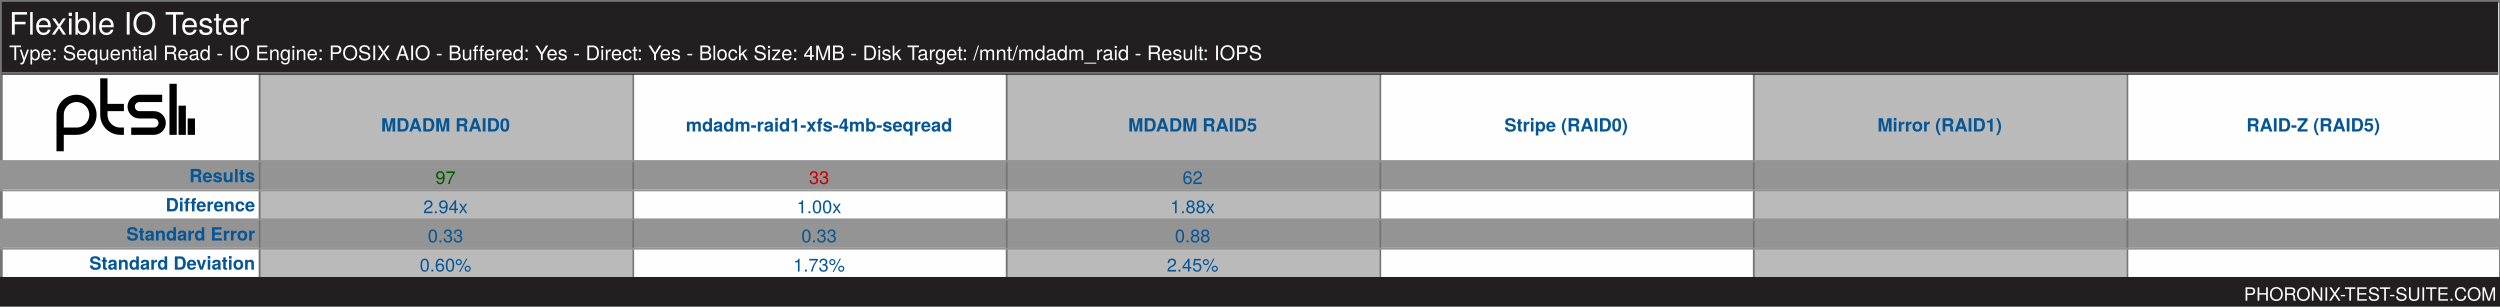
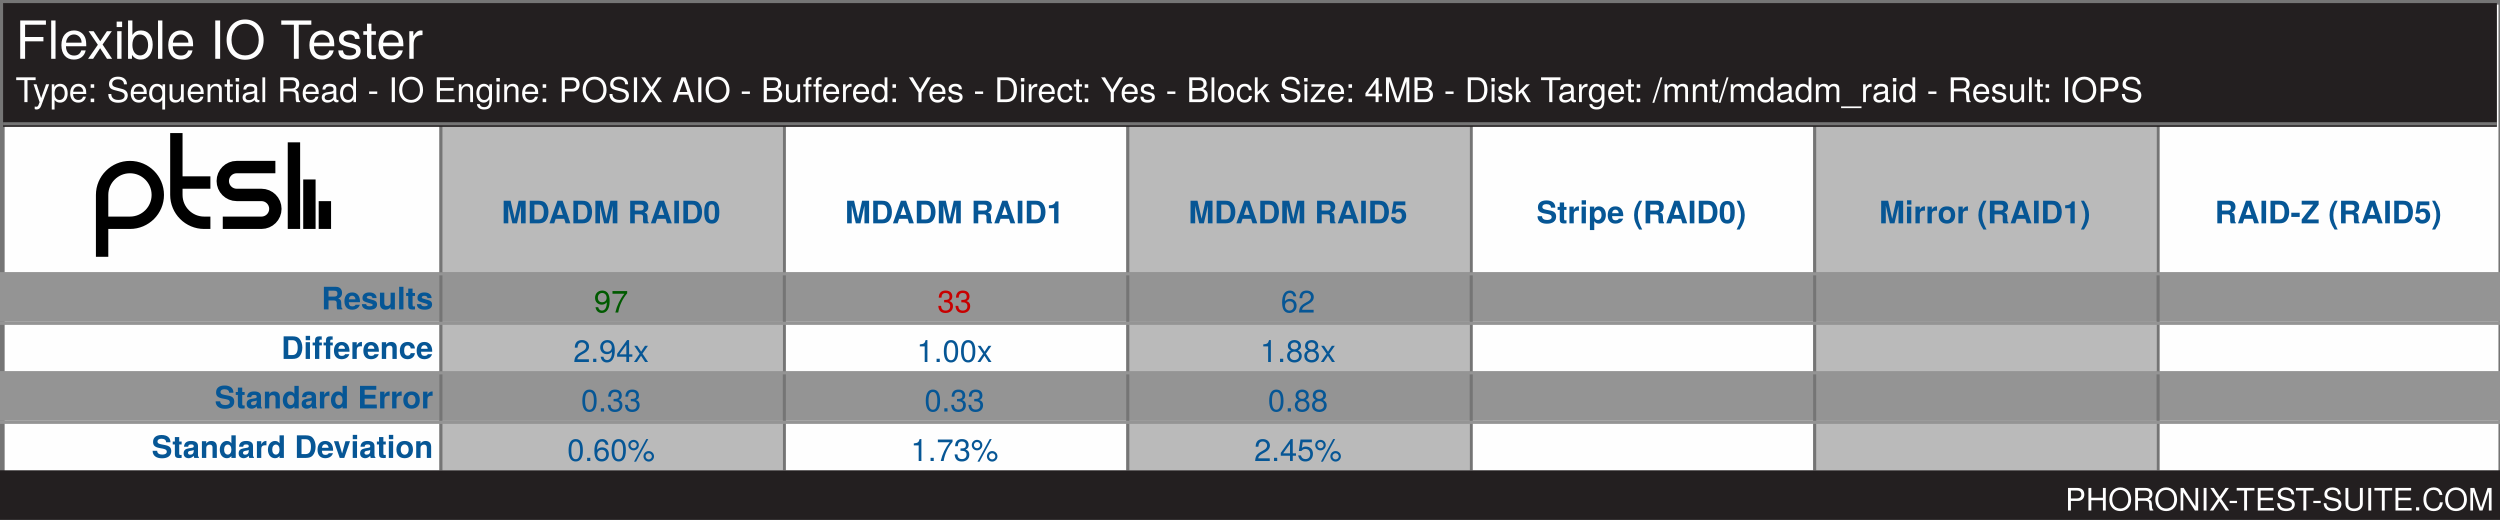
- <svg xmlns="http://www.w3.org/2000/svg" xmlns:xlink="http://www.w3.org/1999/xlink" version="1.1" font-family="sans-serif, droid-sans, helvetica, verdana, tahoma" viewbox="0 0 1372 168" width="1372" height="168" preserveAspectRatio="xMinYMin meet">
-   <rect x="0" y="0" width="1372" height="168" fill="#FEFEFE" stroke="#757575" stroke-width="2" />
-   <rect x="1" y="1" width="1371" height="167" fill="#FEFEFE" stroke="#757575" stroke-width="1" />
+ <svg xmlns="http://www.w3.org/2000/svg" xmlns:xlink="http://www.w3.org/1999/xlink" version="1.1" font-family="sans-serif, droid-sans, helvetica, verdana, tahoma" viewbox="0 0 808 168" width="808" height="168" preserveAspectRatio="xMinYMin meet">
+   <rect x="0" y="0" width="808" height="168" fill="#FEFEFE" stroke="#757575" stroke-width="2" />
+   <rect x="1" y="1" width="807" height="167" fill="#FEFEFE" stroke="#757575" stroke-width="1" />
  <path d="m74 22v9m-5-16v16m-5-28v28m-23-2h12.5c2.485 0 4.5-2.015 4.5-4.5s-2.015-4.5-4.5-4.5h-8c-2.485 0-4.5-2.015-4.5-4.5s2.015-4.5 4.5-4.5h12.5m-21 5h-11m11 13h-2c-4.971 0-9-4.029-9-9v-20m-24 40v-20c0-4.971 4.029-9 9-9 4.971 0 9 4.029 9 9s-4.029 9-9 9h-9" stroke="#000000" stroke-width="4" fill="none" transform="translate(31,43)" />
-   <line x1="142" y1="96" x2="1372" y2="96" stroke="#BABABA" stroke-width="112" stroke-dasharray="205,205" />
-   <line x1="686" y1="88" x2="686" y2="152" stroke="#949494" stroke-width="1372" stroke-dasharray="16,16" />
-   <line x1="142" y1="96" x2="1372" y2="96" stroke="#757575" stroke-width="112" stroke-dasharray="1,204" />
-   <rect x="1" y="1" width="1370" height="40" fill="#231f20" />
+   <line x1="142" y1="96" x2="808" y2="96" stroke="#BABABA" stroke-width="112" stroke-dasharray="111,111" />
+   <line x1="404" y1="88" x2="404" y2="152" stroke="#949494" stroke-width="808" stroke-dasharray="16,16" />
+   <line x1="142" y1="96" x2="808" y2="96" stroke="#757575" stroke-width="112" stroke-dasharray="1,110" />
+   <rect x="1" y="1" width="806" height="40" fill="#231f20" />
  <text x="5" y="19" font-size="17" fill="#FEFEFE" text-anchor="start">Flexible IO Tester</text>
  <text x="5" y="33" font-size="11" fill="#FEFEFE" text-anchor="start">Type: Sequential Read - IO Engine: POSIX AIO - Buffered: Yes - Direct: Yes - Block Size: 4MB - Disk Target: /mnt/mdadm_raid - Result: IOPS</text>
-   <line x1="1" y1="40" x2="1371" y2="40" stroke="#757575" stroke-width="1" />
+   <line x1="1" y1="40" x2="807" y2="40" stroke="#757575" stroke-width="1" />
  <g font-size="10" font-weight="bold" text-anchor="end" fill="#065695">
    <text x="140" y="100" fill="#065695">Results</text>
    <text x="140" y="116" fill="#065695">Difference</text>
    <text x="140" y="132" fill="#065695">Standard Error</text>
    <text x="140" y="148" fill="#065695">Standard Deviation</text>
  </g>
  <g font-size="10" fill="#065695" font-weight="bold" text-anchor="middle" dominant-baseline="text-before-edge">
-     <text x="244.5" y="64">MDADM RAID0</text>
-     <text x="449.5" y="64">mdadm-raid1-xfs-4mb-seqread</text>
-     <text x="654.5" y="64">MDADM RAID5</text>
-     <text x="859.5" y="64">Stripe (RAID0)</text>
-     <text x="1064.5" y="64">Mirror (RAID1)</text>
-     <text x="1269.5" y="64">RAID-Z (RAID5)</text>
+     <text x="197.5" y="64">MDADM RAID0</text>
+     <text x="308.5" y="64">MDADM RAID1</text>
+     <text x="419.5" y="64">MDADM RAID5</text>
+     <text x="530.5" y="64">Stripe (RAID0)</text>
+     <text x="641.5" y="64">Mirror (RAID1)</text>
+     <text x="752.5" y="64">RAID-Z (RAID5)</text>
  </g>
  <g />
  <g text-anchor="middle" font-size="10">
-     <text x="244.5" y="101" fill="#005a00" xlink:title="STD Dev: 0.60%;  STD Error: 0.33">97</text>
-     <text x="244.5" y="117" fill="#065695">2.94x</text>
-     <text x="244.5" y="133" fill="#065695">0.33</text>
-     <text x="244.5" y="149" fill="#065695">0.60%</text>
-     <text x="449.5" y="101" fill="#C80000" xlink:title="STD Dev: 1.73%;  STD Error: 0.33">33</text>
-     <text x="449.5" y="117" fill="#065695">1.00x</text>
-     <text x="449.5" y="133" fill="#065695">0.33</text>
-     <text x="449.5" y="149" fill="#065695">1.73%</text>
-     <text x="654.5" y="101" fill="#065695" xlink:title="STD Dev: 2.45%;  STD Error: 0.88">62</text>
-     <text x="654.5" y="117" fill="#065695">1.88x</text>
-     <text x="654.5" y="133" fill="#065695">0.88</text>
-     <text x="654.5" y="149" fill="#065695">2.45%</text>
+     <text x="197.5" y="101" fill="#005a00" xlink:title="STD Dev: 0.60%;  STD Error: 0.33">97</text>
+     <text x="197.5" y="117" fill="#065695">2.94x</text>
+     <text x="197.5" y="133" fill="#065695">0.33</text>
+     <text x="197.5" y="149" fill="#065695">0.60%</text>
+     <text x="308.5" y="101" fill="#C80000" xlink:title="STD Dev: 1.73%;  STD Error: 0.33">33</text>
+     <text x="308.5" y="117" fill="#065695">1.00x</text>
+     <text x="308.5" y="133" fill="#065695">0.33</text>
+     <text x="308.5" y="149" fill="#065695">1.73%</text>
+     <text x="419.5" y="101" fill="#065695" xlink:title="STD Dev: 2.45%;  STD Error: 0.88">62</text>
+     <text x="419.5" y="117" fill="#065695">1.88x</text>
+     <text x="419.5" y="133" fill="#065695">0.88</text>
+     <text x="419.5" y="149" fill="#065695">2.45%</text>
  </g>
-   <line x1="686" y1="88" x2="686" y2="152" stroke="#949494" stroke-width="1372" stroke-dasharray="1,15" />
-   <rect x="0" y="152" width="1372" height="16" fill="#231f20" />
+   <line x1="404" y1="88" x2="404" y2="152" stroke="#949494" stroke-width="808" stroke-dasharray="1,15" />
+   <rect x="0" y="152" width="808" height="16" fill="#231f20" />
  <a xlink:href="http://www.phoronix-test-suite.com/" xlink:show="new">
-     <text x="1370" y="165" font-size="10" fill="#FFFFFF" text-anchor="end" xlink:show="new">PHORONIX-TEST-SUITE.COM</text>
+     <text x="806" y="165" font-size="10" fill="#FFFFFF" text-anchor="end" xlink:show="new">PHORONIX-TEST-SUITE.COM</text>
  </a>
</svg>
